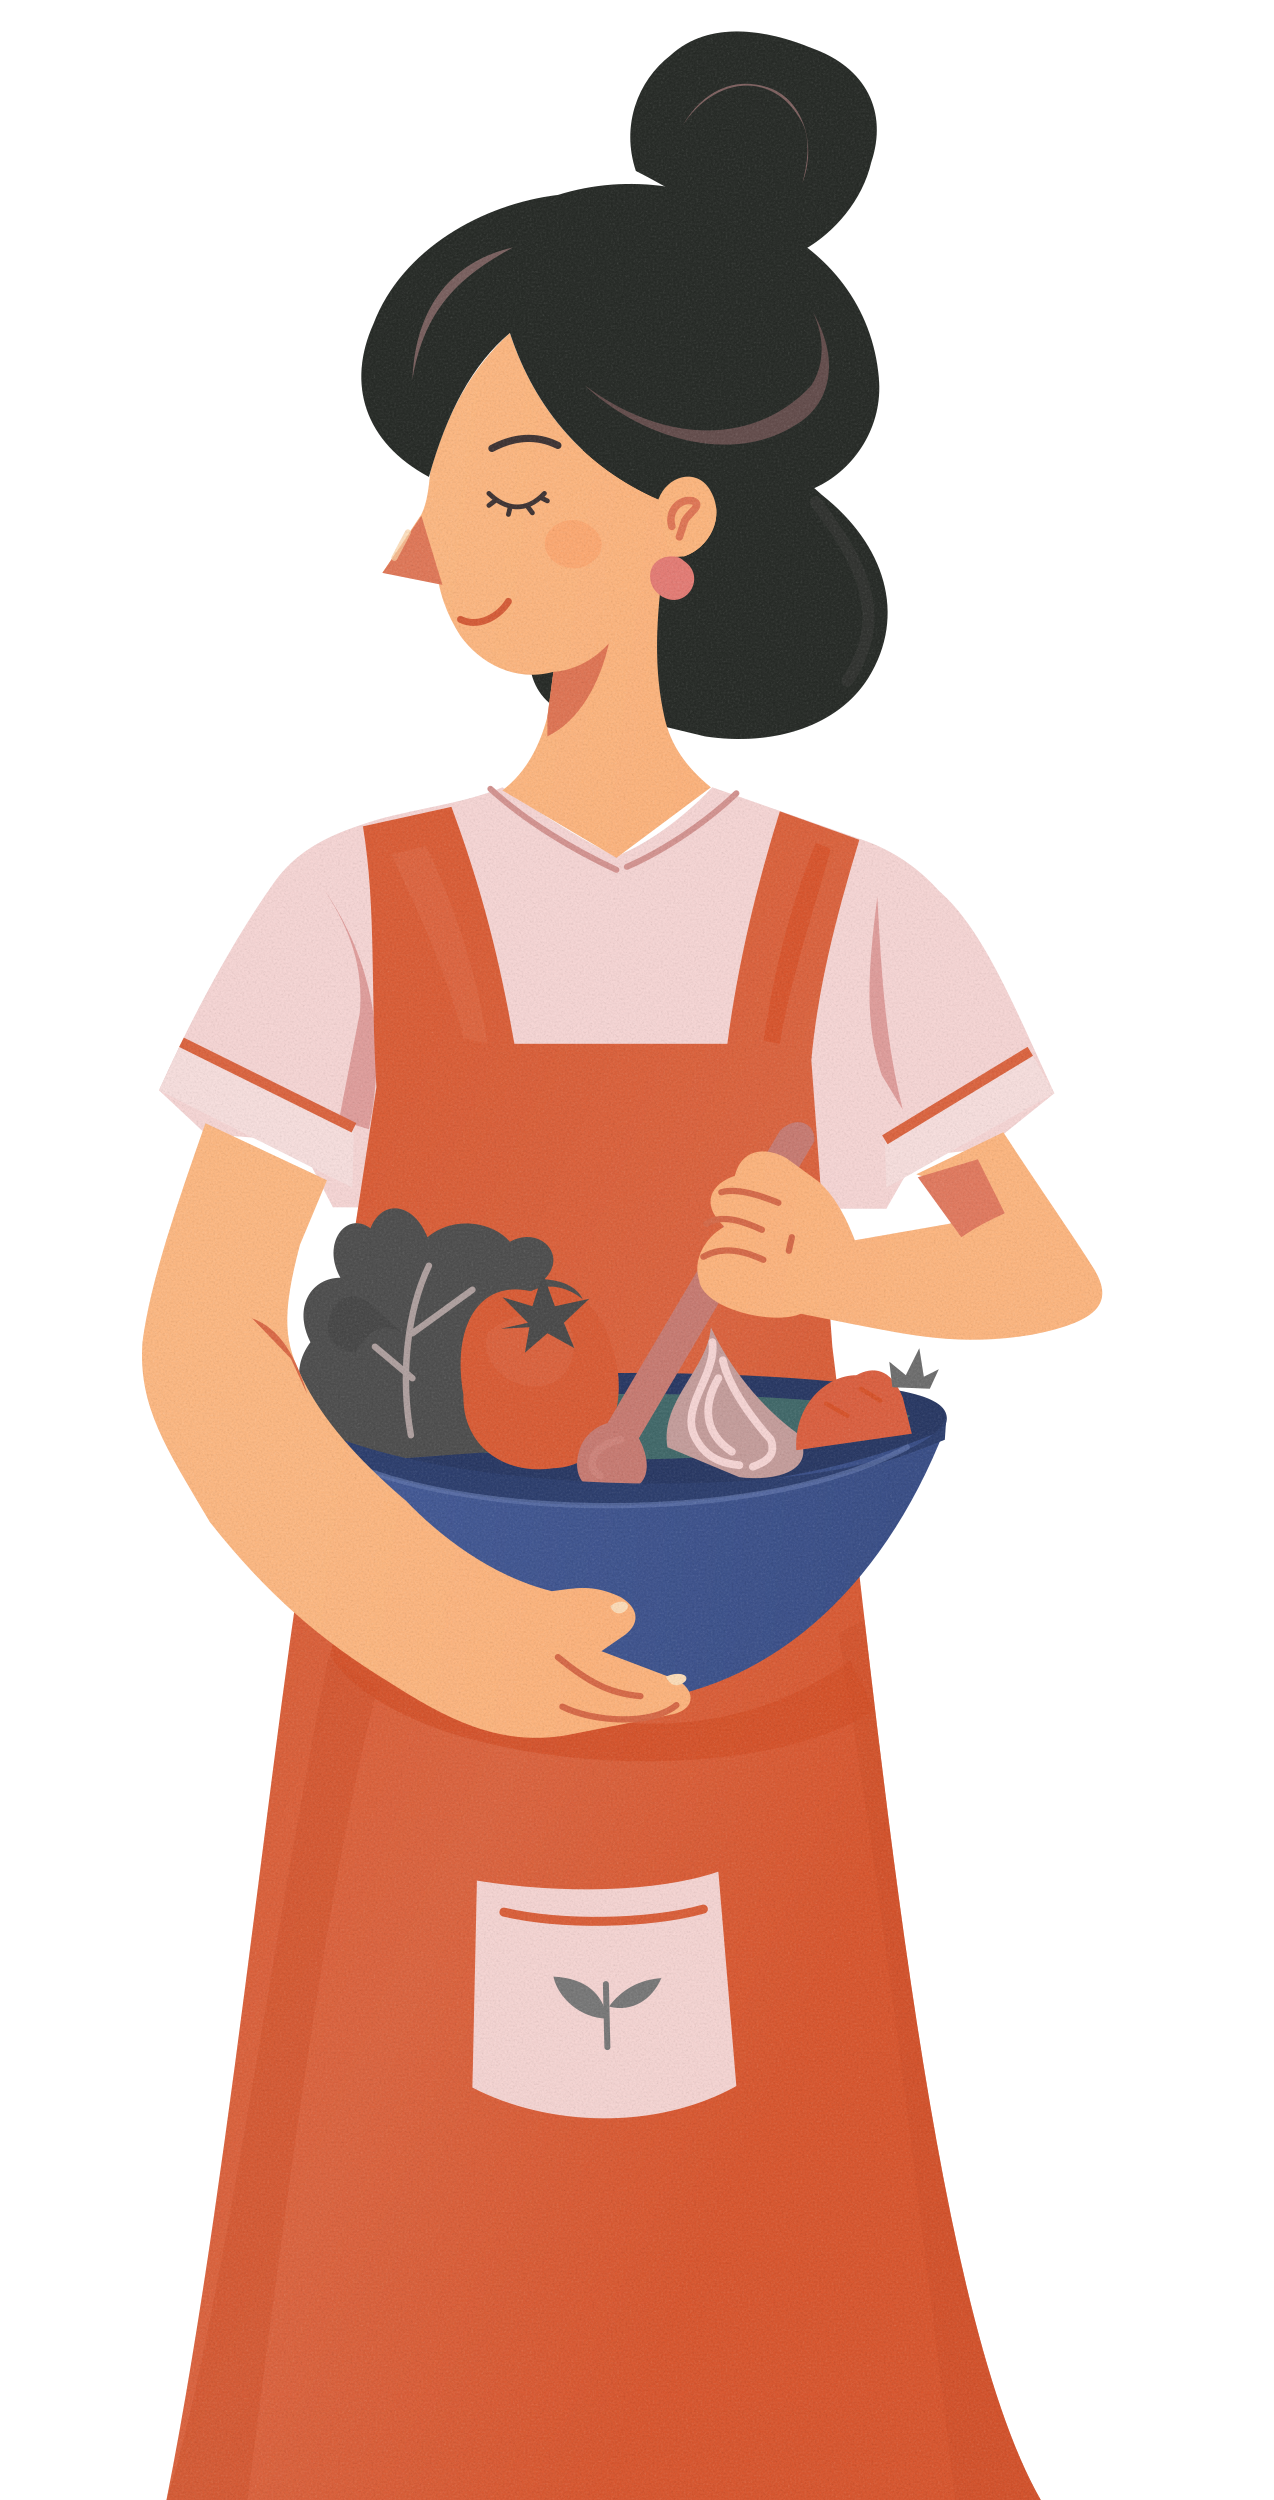
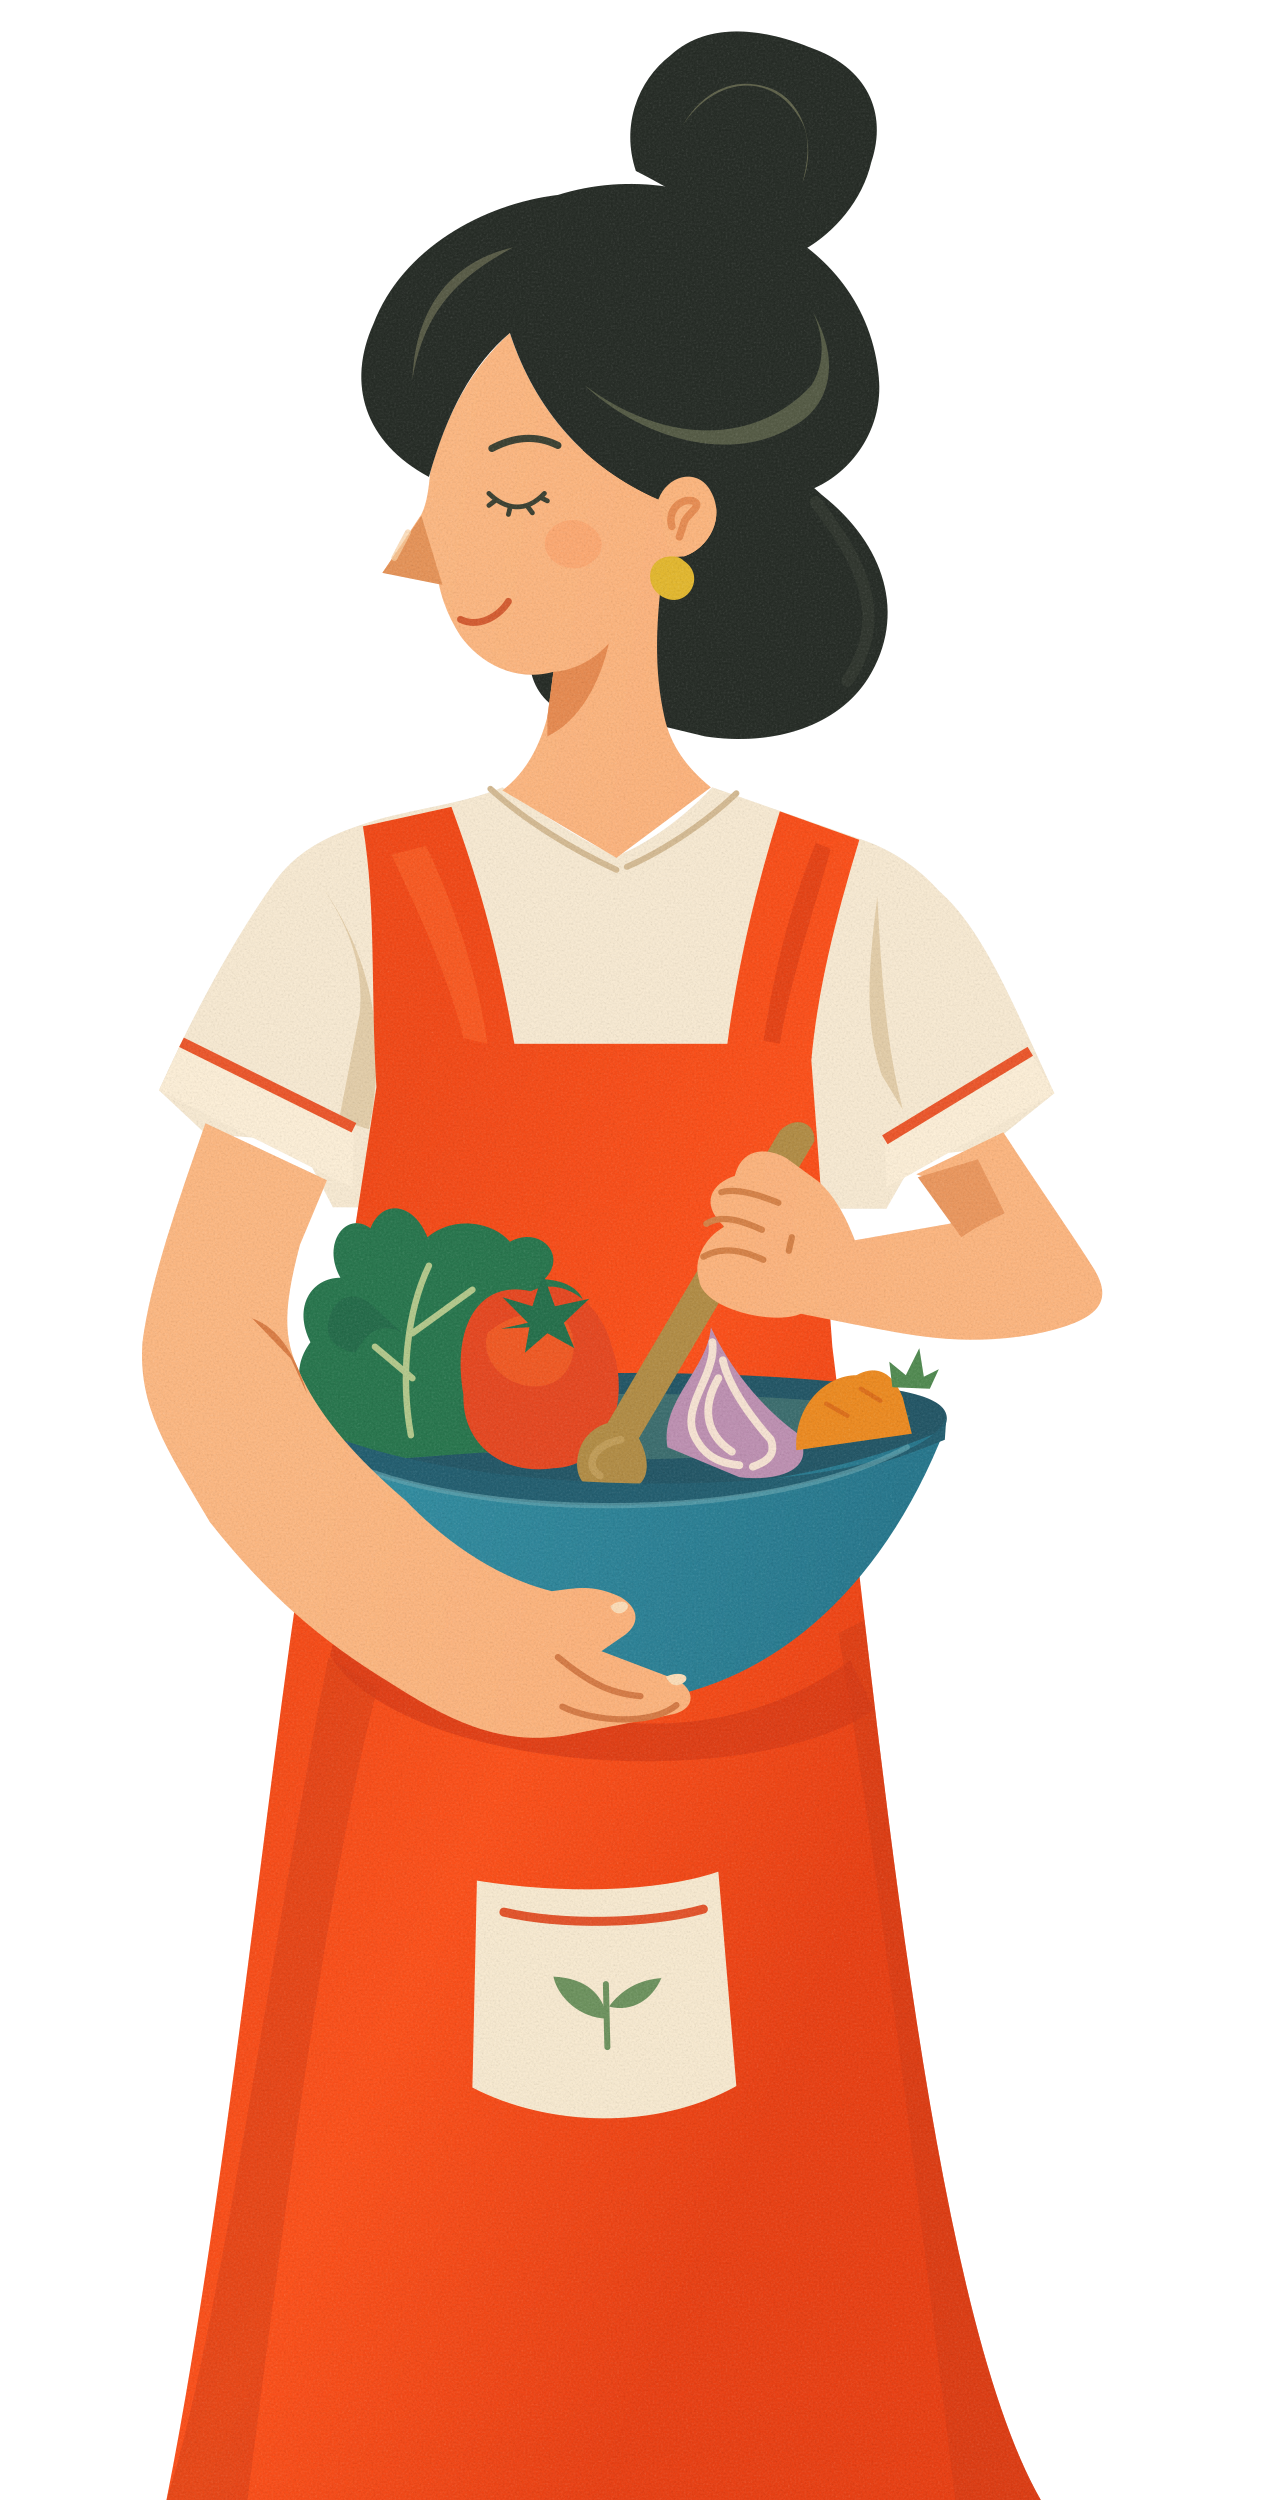
<svg xmlns="http://www.w3.org/2000/svg" viewBox="0 185 849 1667" fill="none" role="img" aria-labelledby="title">
  <defs>
    <filter id="sara-paint" x="-2%" y="-2%" width="104%" height="104%" color-interpolation-filters="sRGB">
      <feTurbulence type="fractalNoise" baseFrequency=".72" numOctaves="3" seed="28" stitchTiles="stitch" result="n" />
      <feColorMatrix in="n" type="saturate" values="0" />
      <feComponentTransfer>
        <feFuncA type="linear" slope=".22" />
      </feComponentTransfer>
      <feComposite in2="SourceGraphic" operator="in" result="ink" />
      <feBlend in="SourceGraphic" in2="ink" mode="soft-light" />
    </filter>
    <linearGradient id="skin" x1="260" y1="750" x2="650" y2="800" gradientUnits="userSpaceOnUse">
      <stop stop-color="#ffb982" />
      <stop offset=".52" stop-color="#ffb47c" />
      <stop offset="1" stop-color="#ffb780" />
    </linearGradient>
    <linearGradient id="apron" x1="180" y1="1100" x2="640" y2="1300" gradientUnits="userSpaceOnUse">
-       <stop stop-color="#dc5d36" />
-       <stop offset=".5" stop-color="#dd643f" />
-       <stop offset="1" stop-color="#da562e" />
+       <stop stop-color="#f44816" />
+       <stop offset=".5" stop-color="#ff5019" />
+       <stop offset="1" stop-color="#eb3f12" />
    </linearGradient>
    <linearGradient id="bowl" x1="250" y1="1200" x2="600" y2="1230" gradientUnits="userSpaceOnUse">
-       <stop stop-color="#435996" />
-       <stop offset="1" stop-color="#394e87" />
+       <stop stop-color="#318da1" />
+       <stop offset="1" stop-color="#26778d" />
    </linearGradient>
    <clipPath id="apron-clip">
      <path d="M242 736 301 723C321 777 333 824 343 881L485 881C492 827 505 774 520 726L573 745C556 801 545 847 541 892L555 1083C585 1319 618 1720 694 1852H111C157 1620 186 1284 216 1140L251 910C247 846 251 791 242 736Z" />
    </clipPath>
  </defs>
  <g id="sara-reference-pose" filter="url(#sara-paint)">
-     <path d="M335 710C307 722 268 725 241 735 210 745 193 758 181 776 155 813 128 863 106 912L137 941 199 946 222 990 591 991 611 956 657 951 703 914C675 853 655 804 626 779 610 761 591 750 572 744L475 710C456 730 433 747 411 756 383 743 356 724 335 710Z" fill="#f8d7d6" />
-     <path d="M216 778C235 807 242 831 240 860L226 932 246 938C258 880 249 826 216 778ZM585 783C579 830 576 867 588 902L602 925C591 881 588 841 585 783Z" fill="#e19e9c" />
-     <path d="M327 711C351 733 383 752 411 765M491 714C468 736 439 754 418 763" stroke="#d59491" stroke-width="4" stroke-linecap="round" />
+     <path d="M335 710C307 722 268 725 241 735 210 745 193 758 181 776 155 813 128 863 106 912L137 941 199 946 222 990 591 991 611 956 657 951 703 914C675 853 655 804 626 779 610 761 591 750 572 744L475 710C456 730 433 747 411 756 383 743 356 724 335 710Z" fill="#faecd4" />
+     <path d="M216 778C235 807 242 831 240 860L226 932 246 938C258 880 249 826 216 778ZM585 783C579 830 576 867 588 902L602 925C591 881 588 841 585 783Z" fill="#e5cfaa" />
+     <path d="M327 711C351 733 383 752 411 765M491 714C468 736 439 754 418 763" stroke="#d6bc94" stroke-width="4" stroke-linecap="round" />
    <path d="M242 736 301 723C321 777 333 824 343 881L485 881C492 827 505 774 520 726L573 745C556 801 545 847 541 892L555 1083C585 1319 618 1720 694 1852H111C157 1620 186 1284 216 1140L251 910C247 846 251 791 242 736Z" fill="url(#apron)" />
-     <path d="M261 755C283 801 301 843 309 877L325 881C318 831 300 782 284 749Z" fill="#e06a45" opacity=".65" />
-     <path d="M544 747C526 791 516 834 509 879L520 881C527 838 543 791 554 751Z" fill="#da552d" />
+     <path d="M261 755C283 801 301 843 309 877L325 881C318 831 300 782 284 749Z" fill="#ff6326" opacity=".65" />
+     <path d="M544 747C526 791 516 834 509 879L520 881C527 838 543 791 554 751Z" fill="#e84214" />
    <g clip-path="url(#apron-clip)">
-       <path d="M219 1290C183 1468 145 1749 111 1852H165C194 1624 222 1421 252 1310ZM559 1274C587 1436 617 1691 637 1852H694C657 1652 622 1411 587 1260Z" fill="#cc4b24" opacity=".38" />
-       <path d="M231 1246C310 1328 458 1372 567 1292L583 1325C500 1382 270 1367 220 1289Z" fill="#d44e25" opacity=".68" />
+       <path d="M219 1290C183 1468 145 1749 111 1852H165C194 1624 222 1421 252 1310ZM559 1274C587 1436 617 1691 637 1852H694C657 1652 622 1411 587 1260Z" fill="#cb3613" opacity=".38" />
+       <path d="M231 1246C310 1328 458 1372 567 1292L583 1325C500 1382 270 1367 220 1289Z" fill="#d73813" opacity=".68" />
    </g>
-     <path d="M318 1439C374 1448 438 1447 479 1433L491 1576C437 1606 365 1603 315 1577Z" fill="#f7d6d4" />
-     <path d="M336 1460C374 1469 433 1468 469 1458" stroke="#dc5f39" stroke-width="6" stroke-linecap="round" />
-     <path d="M405 1531C387 1531 372 1517 369 1503 390 1504 402 1514 405 1531ZM406 1523C415 1511 427 1505 441 1504 435 1518 422 1527 406 1523Z" fill="#787878" />
-     <path d="M405 1550L404 1508" stroke="#787878" stroke-width="4" stroke-linecap="round" />
-     <path d="M394 475C443 458 506 476 548 515 590 548 605 595 579 637 559 669 516 683 470 676L416 663C374 670 351 650 353 618L358 543Z" fill="#262a26" />
-     <path d="M544 520C579 565 591 600 565 639" stroke="#41433f" stroke-width="8" stroke-linecap="round" opacity=".35" />
+     <path d="M318 1439C374 1448 438 1447 479 1433L491 1576C437 1606 365 1603 315 1577Z" fill="#faecd2" />
+     <path d="M336 1460C374 1469 433 1468 469 1458" stroke="#e5532a" stroke-width="6" stroke-linecap="round" />
+     <path d="M405 1531C387 1531 372 1517 369 1503 390 1504 402 1514 405 1531ZM406 1523C415 1511 427 1505 441 1504 435 1518 422 1527 406 1523Z" fill="#6d935e" />
+     <path d="M405 1550L404 1508" stroke="#6d935e" stroke-width="4" stroke-linecap="round" />
+     <path d="M394 475C443 458 506 476 548 515 590 548 605 595 579 637 559 669 516 683 470 676L416 663C374 670 351 650 353 618L358 543Z" fill="#252b25" />
+     <path d="M544 520C579 565 591 600 565 639" stroke="#41473b" stroke-width="8" stroke-linecap="round" opacity=".35" />
    <path d="M340 407C357 459 391 497 439 518 445 502 464 497 473 511 485 530 472 551 456 556L443 557C437 599 436 632 443 663 447 682 458 697 474 710L411 757 335 712C351 700 360 682 365 663L369 633C343 640 320 627 307 609 298 595 292 579 291 562L255 567 281 528C285 520 286 509 287 499 298 460 315 430 340 407Z" fill="url(#skin)" />
-     <path d="M369 633C383 632 396 625 406 614 400 641 386 666 365 676L365 663Z" fill="#e17554" />
-     <path d="M281 529 295 575 255 567Z" fill="#e27858" />
+     <path d="M369 633C383 632 396 625 406 614 400 641 386 666 365 676L365 663Z" fill="#e98b50" />
+     <path d="M281 529 295 575 255 567Z" fill="#e89458" />
    <path d="M263 557 272 540" stroke="#ffd5a6" stroke-width="4" stroke-linecap="round" opacity=".7" />
-     <path d="M286 503C243 480 231 441 249 401 268 351 322 321 372 315 420 300 470 309 510 333 553 353 582 390 586 437 589 469 570 498 544 510 512 527 477 525 439 518 391 497 357 459 340 407 315 428 298 460 286 503Z" fill="#262a26" />
-     <path d="M424 299C414 269 425 239 447 222 473 198 512 205 541 217 578 230 592 260 581 293 575 319 556 340 537 351L492 335C462 321 444 309 424 299Z" fill="#262a26" />
-     <path d="M455 269C476 236 516 231 535 267 541 279 538 296 535 307 545 281 535 252 514 244 490 235 468 246 455 269Z" fill="#806261" />
-     <path d="M275 438C283 389 309 368 342 350 306 358 277 385 275 438Z" fill="#8e6e6d" opacity=".8" />
-     <path d="M390 442C445 483 505 481 541 442 551 426 549 408 542 393 563 430 550 457 531 468 488 496 427 477 390 442Z" fill="#644d4c" />
+     <path d="M286 503C243 480 231 441 249 401 268 351 322 321 372 315 420 300 470 309 510 333 553 353 582 390 586 437 589 469 570 498 544 510 512 527 477 525 439 518 391 497 357 459 340 407 315 428 298 460 286 503Z" fill="#252b25" />
+     <path d="M424 299C414 269 425 239 447 222 473 198 512 205 541 217 578 230 592 260 581 293 575 319 556 340 537 351L492 335C462 321 444 309 424 299Z" fill="#252b25" />
+     <path d="M455 269C476 236 516 231 535 267 541 279 538 296 535 307 545 281 535 252 514 244 490 235 468 246 455 269Z" fill="#60634b" />
+     <path d="M275 438C283 389 309 368 342 350 306 358 277 385 275 438Z" fill="#65674f" opacity=".8" />
+     <path d="M390 442C445 483 505 481 541 442 551 426 549 408 542 393 563 430 550 457 531 468 488 496 427 477 390 442Z" fill="#555b45" />
    <path d="M439 518C445 502 464 497 473 511 485 530 472 551 456 556L445 549Z" fill="#ffb77e" />
-     <path d="M448 536C445 526 453 517 462 519 470 522 457 528 456 534L453 543" stroke="#e17655" stroke-width="5" stroke-linecap="round" />
-     <path d="M328 484C343 476 358 475 372 482" stroke="#3e3333" stroke-width="4.8" stroke-linecap="round" />
-     <path d="M326 514C337 525 351 527 363 514M330 519 326 522M340 524 339 528M352 523 355 527M361 517 365 519" stroke="#3e3333" stroke-width="3.2" stroke-linecap="round" />
-     <path d="M307 598C319 604 333 596 339 586" stroke="#d75c37" stroke-width="4.6" stroke-linecap="round" />
+     <path d="M448 536C445 526 453 517 462 519 470 522 457 528 456 534L453 543" stroke="#e98d52" stroke-width="5" stroke-linecap="round" />
+     <path d="M328 484C343 476 358 475 372 482" stroke="#3b4031" stroke-width="4.8" stroke-linecap="round" />
+     <path d="M326 514C337 525 351 527 363 514M330 519 326 522M340 524 339 528M352 523 355 527M361 517 365 519" stroke="#3b4031" stroke-width="3.2" stroke-linecap="round" />
+     <path d="M307 598C319 604 333 596 339 586" stroke="#d65c30" stroke-width="4.6" stroke-linecap="round" />
    <path d="M364 543C369 532 383 528 394 536 407 546 401 558 389 563 375 567 360 557 364 543Z" fill="#ffa56e" opacity=".75" />
-     <path d="M447 556C430 557 429 578 444 584 459 590 471 569 456 559 453 556 450 556 447 556Z" fill="#e67c75" />
-     <path d="M212 1127C241 1091 578 1095 622 1119 646 1131 621 1155 577 1171 453 1204 261 1192 212 1143Z" fill="#283864" />
-     <path d="M229 1130C291 1109 553 1110 607 1129 573 1162 305 1173 229 1130Z" fill="#41696a" />
-     <path d="M214 1139C200 1118 193 1099 207 1080 195 1056 208 1037 227 1037 214 1014 231 992 247 1004 255 984 276 987 285 1010 303 995 329 1000 340 1013 360 1002 379 1022 363 1038 391 1040 396 1059 383 1073 402 1095 411 1132 412 1147L260 1158Z" fill="#4e4e4e" />
-     <path d="M274 1142C267 1104 271 1060 286 1029M275 1104 250 1083M275 1074 315 1045" stroke="#b0a1a0" stroke-width="4.3" stroke-linecap="round" />
-     <path d="M237 1087C218 1084 215 1071 222 1058 228 1047 240 1047 250 1057L267 1073C253 1067 245 1073 237 1087Z" fill="#474747" />
-     <path d="M309 1115C301 1070 319 1038 354 1046 376 1035 401 1055 408 1083 421 1119 406 1163 369 1164 335 1169 308 1148 309 1115Z" fill="#db5c35" />
-     <path d="M325 1074C342 1059 362 1058 377 1066 388 1080 382 1103 366 1108 343 1115 319 1095 325 1074Z" fill="#dd633e" />
-     <path d="m352 1067-17-17 20 6 7-22 8 22 23-5-17 16 7 17-18-10-15 13 3-17-19 1Z" fill="#4a4a4a" />
-     <path d="M445 1150C440 1119 472 1098 474 1070 486 1096 507 1123 532 1141 546 1166 517 1173 493 1170Z" fill="#c69e9c" />
-     <path d="M475 1080C478 1103 451 1125 465 1146 472 1158 483 1161 493 1162M482 1092C486 1111 504 1134 514 1145 518 1156 510 1160 502 1163M479 1104C468 1123 470 1141 488 1153" stroke="#f8d7d6" stroke-width="5.2" stroke-linecap="round" />
-     <path d="M531 1152C529 1122 551 1102 571 1102 582 1096 594 1097 602 1117L608 1141Z" fill="#dd6040" />
-     <path d="m595 1110-2-17 11 9 9-18 3 19 10-5-6 13Z" fill="#6e6e6e" />
-     <path d="m551 1121 14 8m9-18 13 8" stroke="#d9532a" stroke-width="3" stroke-linecap="round" />
-     <path d="M520 939C531 928 544 934 543 946L426 1144C435 1161 434 1179 411 1180 387 1182 382 1167 386 1153 389 1141 400 1135 405 1134Z" fill="#c97b72" />
-     <path d="M414 1145C396 1148 389 1162 400 1169" stroke="#d0847b" stroke-width="5" stroke-linecap="round" />
+     <path d="M447 556C430 557 429 578 444 584 459 590 471 569 456 559 453 556 450 556 447 556Z" fill="#e5b92e" />
+     <path d="M212 1127C241 1091 578 1095 622 1119 646 1131 621 1155 577 1171 453 1204 261 1192 212 1143Z" fill="#225666" />
+     <path d="M229 1130C291 1109 553 1110 607 1129 573 1162 305 1173 229 1130Z" fill="#3c6e6f" />
+     <path d="M214 1139C200 1118 193 1099 207 1080 195 1056 208 1037 227 1037 214 1014 231 992 247 1004 255 984 276 987 285 1010 303 995 329 1000 340 1013 360 1002 379 1022 363 1038 391 1040 396 1059 383 1073 402 1095 411 1132 412 1147L260 1158Z" fill="#27764d" />
+     <path d="M274 1142C267 1104 271 1060 286 1029M275 1104 250 1083M275 1074 315 1045" stroke="#b4ca8c" stroke-width="4.3" stroke-linecap="round" />
+     <path d="M237 1087C218 1084 215 1071 222 1058 228 1047 240 1047 250 1057L267 1073C253 1067 245 1073 237 1087Z" fill="#236b49" />
+     <path d="M309 1115C301 1070 319 1038 354 1046 376 1035 401 1055 408 1083 421 1119 406 1163 369 1164 335 1169 308 1148 309 1115Z" fill="#e84720" />
+     <path d="M325 1074C342 1059 362 1058 377 1066 388 1080 382 1103 366 1108 343 1115 319 1095 325 1074Z" fill="#f35923" />
+     <path d="m352 1067-17-17 20 6 7-22 8 22 23-5-17 16 7 17-18-10-15 13 3-17-19 1Z" fill="#24704b" />
+     <path d="M445 1150C440 1119 472 1098 474 1070 486 1096 507 1123 532 1141 546 1166 517 1173 493 1170Z" fill="#bf91b3" />
+     <path d="M475 1080C478 1103 451 1125 465 1146 472 1158 483 1161 493 1162M482 1092C486 1111 504 1134 514 1145 518 1156 510 1160 502 1163M479 1104C468 1123 470 1141 488 1153" stroke="#f9e5d5" stroke-width="5.2" stroke-linecap="round" />
+     <path d="M531 1152C529 1122 551 1102 571 1102 582 1096 594 1097 602 1117L608 1141Z" fill="#ef8b20" />
+     <path d="m595 1110-2-17 11 9 9-18 3 19 10-5-6 13Z" fill="#518b51" />
+     <path d="m551 1121 14 8m9-18 13 8" stroke="#df6f19" stroke-width="3" stroke-linecap="round" />
+     <path d="M520 939C531 928 544 934 543 946L426 1144C435 1161 434 1179 411 1180 387 1182 382 1167 386 1153 389 1141 400 1135 405 1134Z" fill="#b38d45" />
+     <path d="M414 1145C396 1148 389 1162 400 1169" stroke="#c39e58" stroke-width="5" stroke-linecap="round" />
    <path d="M211 1141C242 1257 334 1327 420 1320 510 1313 587 1248 630 1138 521 1187 335 1198 211 1141Z" fill="url(#bowl)" />
-     <path d="M211 1138C324 1190 611 1185 631 1130L630 1145C500 1199 336 1204 215 1155Z" fill="#2c3e6e" />
-     <path d="M233 1161C326 1200 513 1200 605 1150M240 1182C261 1225 286 1248 318 1265" stroke="#6478af" stroke-width="3.5" stroke-linecap="round" opacity=".65" />
+     <path d="M211 1138C324 1190 611 1185 631 1130L630 1145C500 1199 336 1204 215 1155Z" fill="#225e70" />
+     <path d="M233 1161C326 1200 513 1200 605 1150M240 1182C261 1225 286 1248 318 1265" stroke="#65a6b0" stroke-width="3.5" stroke-linecap="round" opacity=".65" />
    <path d="M611 968 669 940C691 974 715 1008 730 1032 742 1053 734 1066 688 1075 640 1083 606 1075 569 1068L534 1061C516 1069 468 1058 466 1038 462 1025 470 1010 483 1003 466 987 475 974 490 969 494 952 509 949 524 957L546 973C558 984 565 999 570 1012L633 1001C645 997 657 994 670 994 649 979 629 974 611 968Z" fill="url(#skin)" />
-     <path d="m612 970 29 40c10-7 20-12 29-16l-18-36Z" fill="#e37a5f" />
-     <path d="M481 980C491 977 507 982 519 987M471 1001C482 994 497 1000 508 1005M469 1023C483 1015 498 1020 509 1025M528 1010 526 1019" stroke="#d76a49" stroke-width="4.2" stroke-linecap="round" />
+     <path d="m612 970 29 40c10-7 20-12 29-16l-18-36Z" fill="#ed985e" />
+     <path d="M481 980C491 977 507 982 519 987M471 1001C482 994 497 1000 508 1005M469 1023C483 1015 498 1020 509 1025M528 1010 526 1019" stroke="#d78247" stroke-width="4.2" stroke-linecap="round" />
    <path d="M137 934C119 985 100 1040 95 1080 92 1123 111 1151 140 1200 178 1248 214 1279 260 1307 296 1330 332 1350 378 1342L449 1328C465 1324 463 1311 451 1305L401 1286 414 1277C427 1269 427 1258 414 1250 395 1241 384 1244 368 1246 327 1236 292 1208 271 1186 237 1157 215 1131 202 1105 190 1081 187 1064 200 1015L218 972Z" fill="url(#skin)" />
-     <path d="M168 1064C187 1071 197 1089 205 1115L194 1091Z" fill="#dc6946" />
-     <path d="M372 1290C393 1307 406 1314 427 1316M375 1323C395 1333 434 1336 451 1322" stroke="#d86947" stroke-width="4.2" stroke-linecap="round" />
-     <path d="M407 1256c7-6 14-2 11 2-3 4-9 4-11-2Zm37 47c9-4 16-1 13 3-4 4-10 4-13-3Z" fill="#ffdeb9" />
-     <path d="m121 880 115 57-1 40-129-65Z" fill="#f9e0df" />
-     <path d="m121 880 115 57" stroke="#dd643f" stroke-width="7" />
-     <path d="m590 945 97-59 16 28-112 63Z" fill="#f9e0df" />
-     <path d="m590 945 97-59" stroke="#dd643f" stroke-width="7" />
+     <path d="M168 1064C187 1071 197 1089 205 1115L194 1091Z" fill="#dc7d44" />
+     <path d="M372 1290C393 1307 406 1314 427 1316M375 1323C395 1333 434 1336 451 1322" stroke="#d77b45" stroke-width="4.2" stroke-linecap="round" />
+     <path d="M407 1256c7-6 14-2 11 2-3 4-9 4-11-2Zm37 47c9-4 16-1 13 3-4 4-10 4-13-3Z" fill="#ffdfb9" />
+     <path d="m121 880 115 57-1 40-129-65Z" fill="#fff1d9" />
+     <path d="m121 880 115 57" stroke="#ee562a" stroke-width="7" />
+     <path d="m590 945 97-59 16 28-112 63Z" fill="#fff1d9" />
+     <path d="m590 945 97-59" stroke="#ee562a" stroke-width="7" />
  </g>
</svg>
